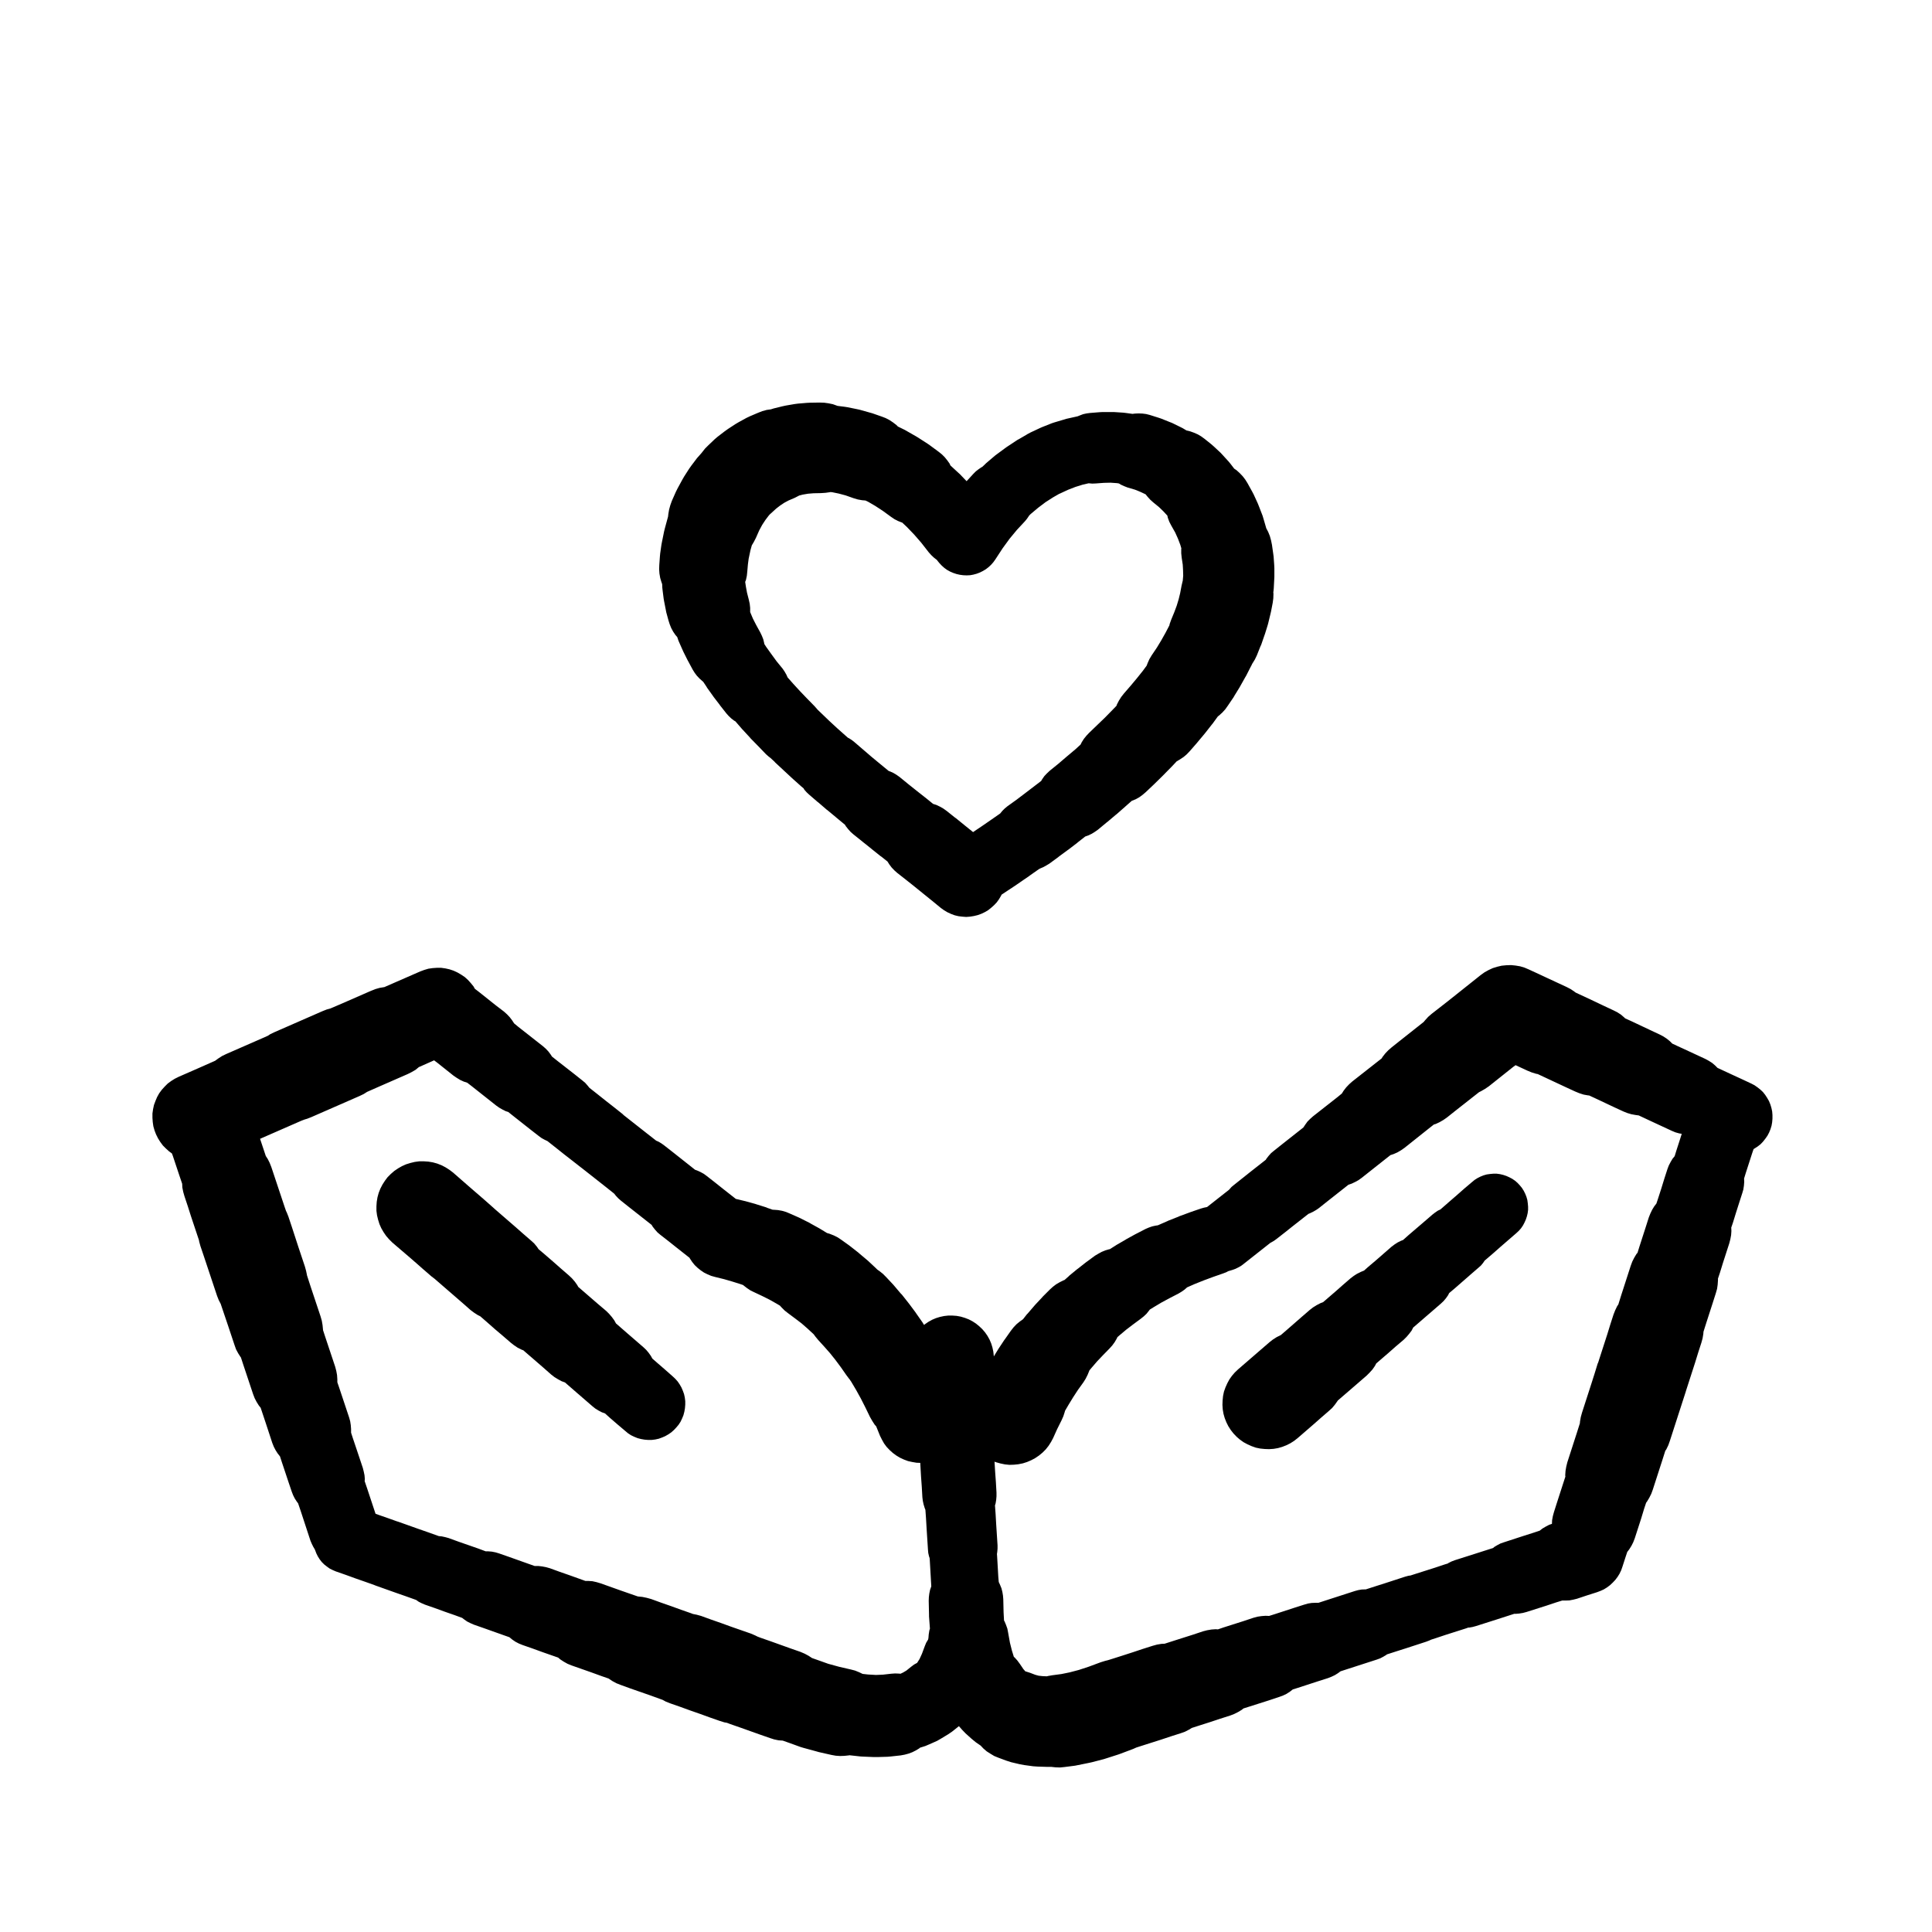
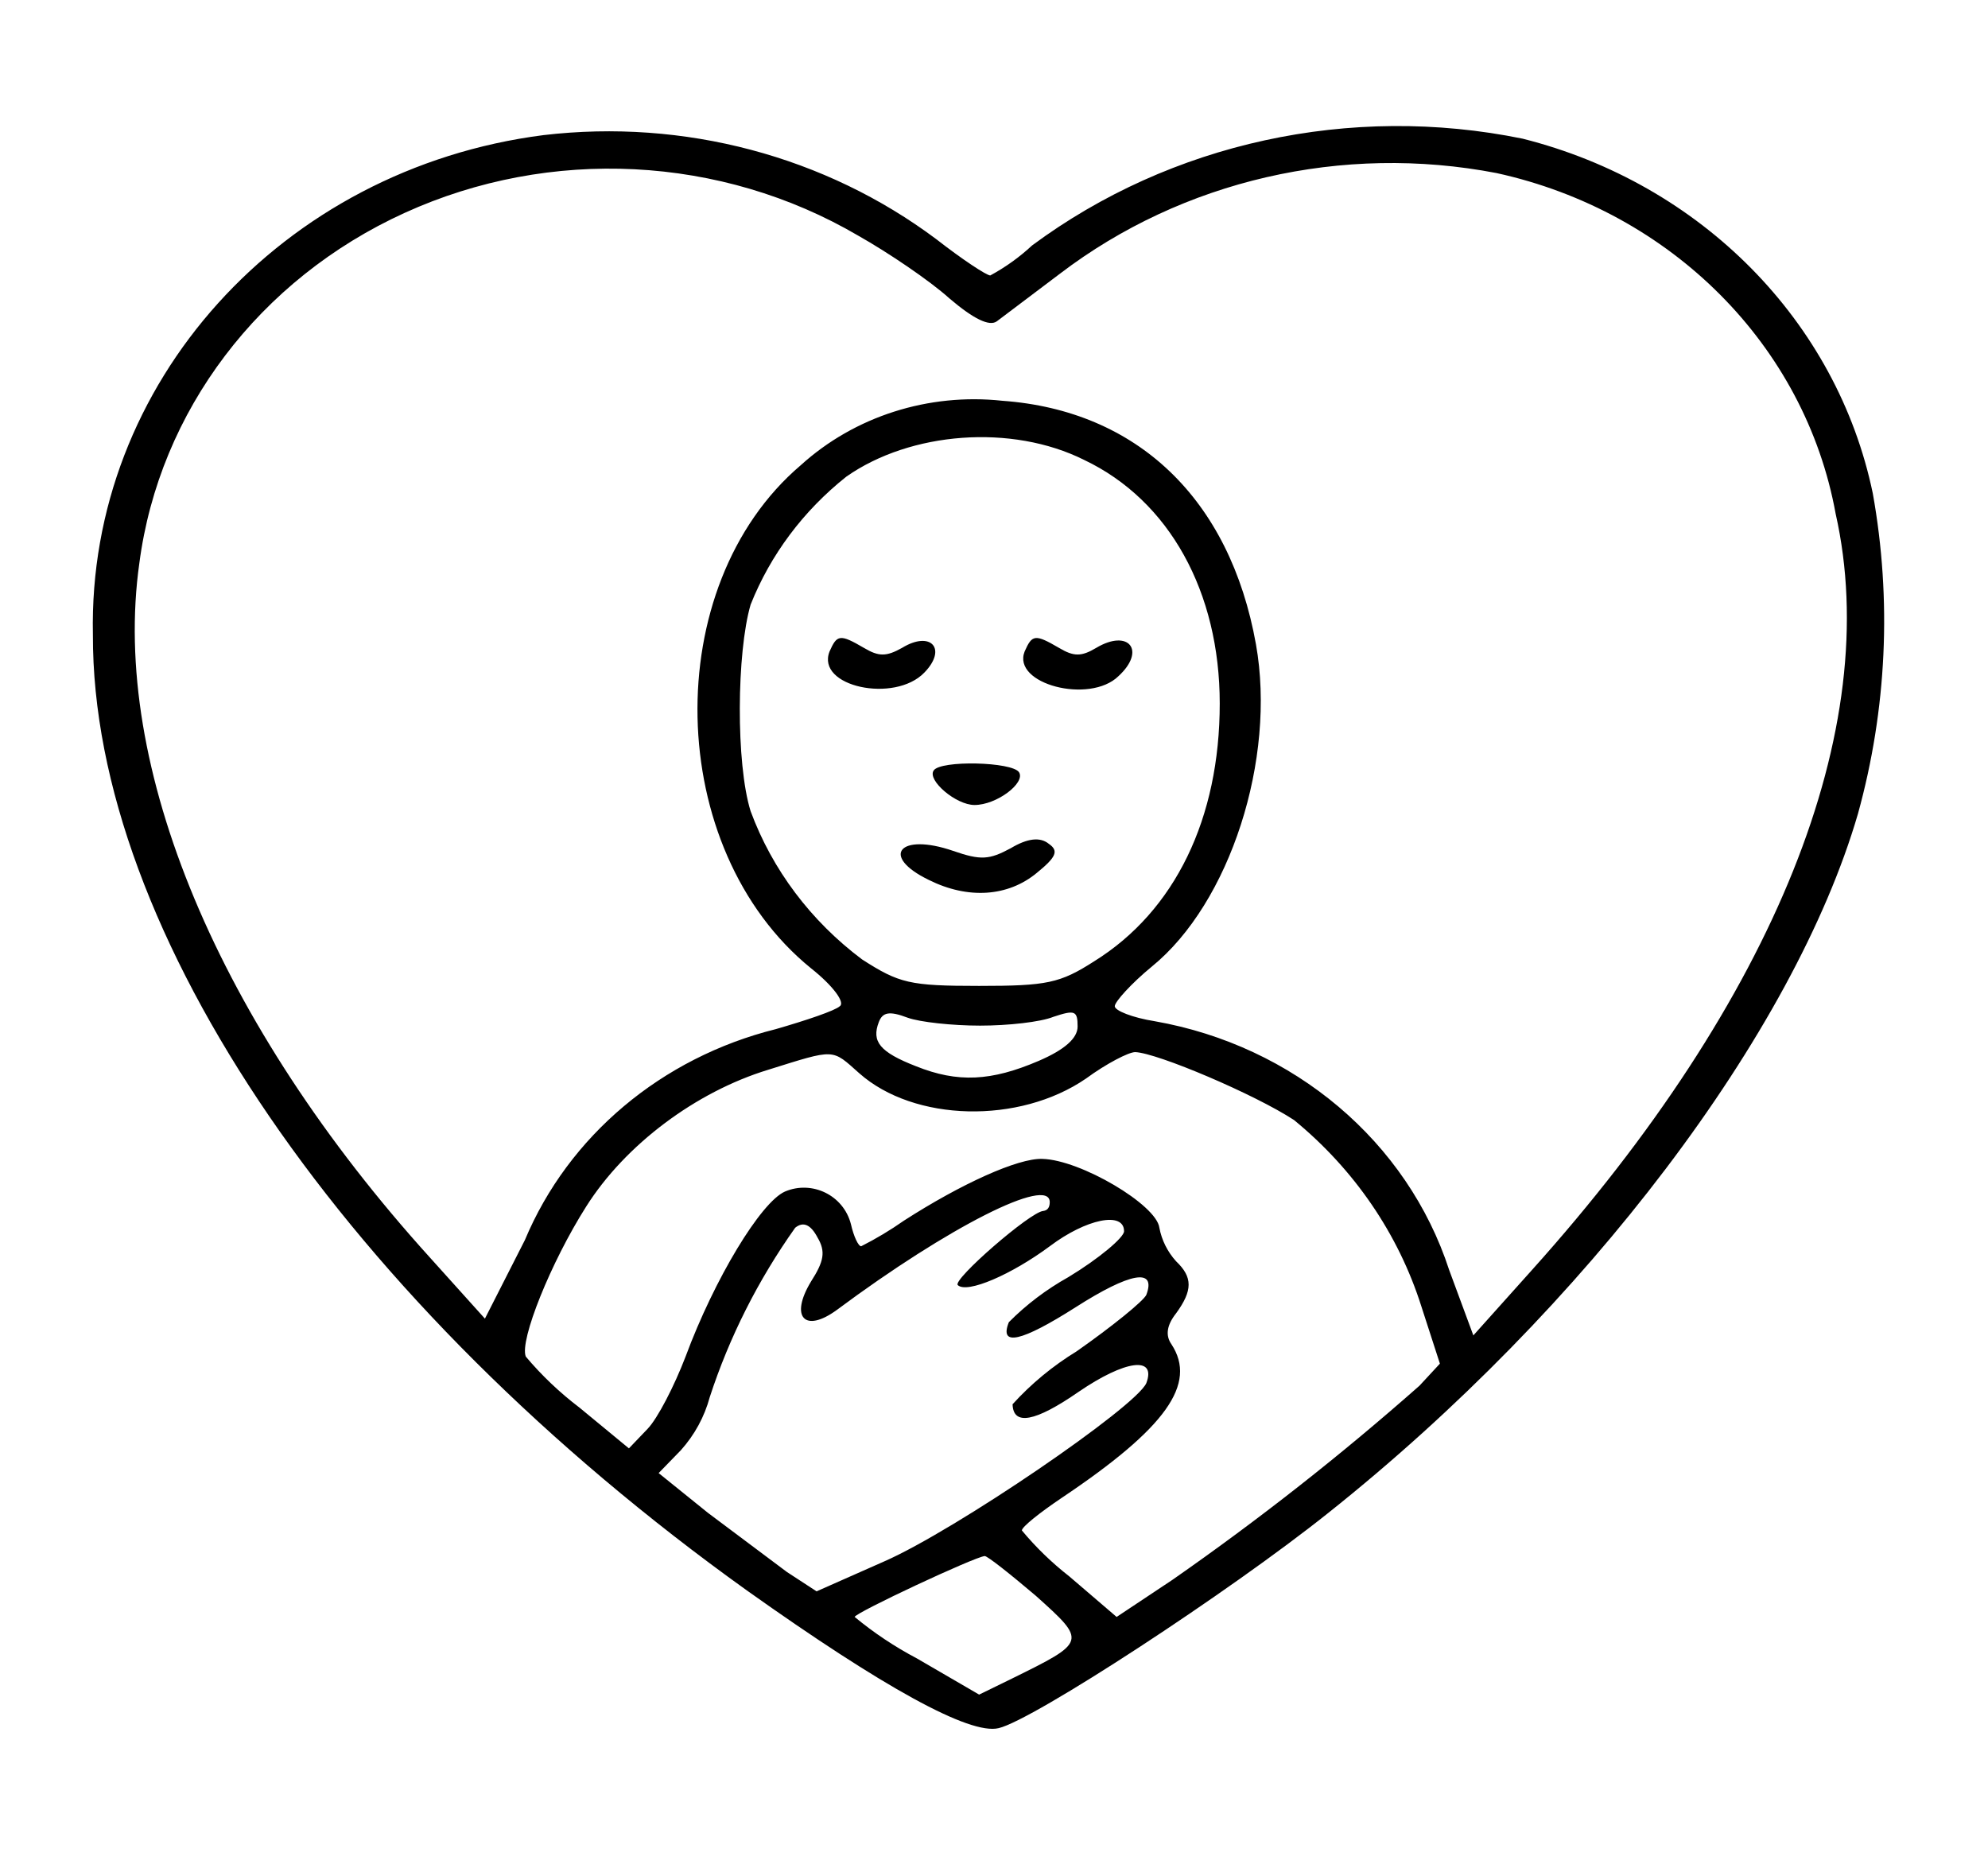
- <svg xmlns="http://www.w3.org/2000/svg" viewBox="0 0 128 128">
-   <path fill="#000" d="M65.84 89.82 L65.84 89.87 L66.11 89.43 L66.16 89.35 L66.53 88.79 L66.59 88.71 L66.97 88.17 L67.15 87.94 L67.35 87.73 L67.57 87.55 L67.78 87.40 L68.03 87.08 L68.09 87.02 L68.52 86.52 L68.58 86.45 L69.03 85.97 L69.09 85.90 L69.56 85.43 L69.76 85.25 L69.97 85.09 L70.21 84.95 L70.45 84.83 L70.53 84.80 L70.79 84.57 L70.85 84.51 L71.36 84.09 L71.43 84.04 L71.95 83.63 L72.02 83.58 L72.55 83.19 L72.77 83.06 L72.99 82.94 L73.23 82.84 L73.47 82.77 L73.53 82.76 L73.91 82.52 L73.97 82.48 L74.56 82.14 L74.62 82.10 L75.22 81.77 L75.28 81.74 L75.90 81.42 L76.11 81.33 L76.34 81.25 L76.57 81.20 L76.71 81.18 L76.71 81.18 L77.35 80.90 L77.41 80.87 L78.07 80.61 L78.13 80.58 L78.81 80.33 L78.86 80.31 L79.56 80.07 L79.77 80.01 L79.97 79.97 L81.42 78.83 L81.44 78.81 L81.59 78.64 L81.76 78.50 L82.30 78.07 L82.84 77.64 L83.86 76.84 L83.91 76.76 L84.05 76.58 L84.21 76.40 L84.39 76.25 L84.93 75.82 L86.02 74.96 L86.35 74.70 L86.47 74.52 L86.62 74.31 L86.80 74.13 L86.99 73.96 L88.62 72.68 L88.90 72.45 L89.02 72.26 L89.19 72.04 L89.38 71.84 L89.58 71.66 L91.21 70.38 L91.54 70.12 L91.60 70.02 L91.78 69.79 L91.98 69.58 L92.20 69.39 L92.74 68.96 L94.32 67.71 L94.42 67.59 L94.62 67.37 L94.85 67.17 L95.39 66.75 L95.94 66.32 L96.48 65.89 L97.46 65.11 L97.56 65.03 L98.10 64.60 L98.35 64.42 L98.62 64.27 L98.90 64.14 L99.19 64.05 L99.49 63.98 L99.80 63.95 L100.11 63.94 L100.41 63.97 L100.71 64.02 L101.01 64.11 L101.29 64.23 L101.92 64.52 L102.54 64.81 L103.79 65.39 L104.06 65.53 L104.31 65.70 L104.39 65.76 L105.63 66.34 L106.26 66.64 L106.88 66.93 L107.14 67.06 L107.39 67.22 L107.61 67.41 L107.67 67.47 L108.07 67.65 L109.32 68.24 L109.94 68.53 L110.19 68.66 L110.42 68.81 L110.63 68.98 L110.79 69.14 L111.11 69.29 L111.74 69.58 L112.99 70.16 L113.21 70.28 L113.43 70.42 L113.63 70.59 L113.79 70.75 L114.78 71.21 L115.41 71.50 L116.03 71.79 L116.24 71.90 L116.44 72.04 L116.63 72.19 L116.80 72.35 L116.95 72.54 L117.08 72.74 L117.20 72.95 L117.29 73.17 L117.36 73.40 L117.41 73.63 L117.43 73.87 L117.43 74.11 L117.41 74.35 L117.37 74.58 L117.30 74.81 L117.21 75.03 L117.10 75.24 L116.96 75.44 L116.81 75.63 L116.65 75.80 L116.46 75.95 L116.26 76.08 L116.18 76.13 L116.09 76.39 L115.88 77.04 L115.67 77.69 L115.55 78.08 L115.56 78.30 L115.54 78.55 L115.50 78.81 L115.43 79.05 L115.22 79.70 L115.01 80.36 L114.81 81.01 L114.70 81.33 L114.71 81.56 L114.69 81.83 L114.64 82.10 L114.57 82.37 L114.36 83.02 L114.15 83.67 L113.95 84.32 L113.82 84.71 L113.82 84.82 L113.80 85.11 L113.76 85.39 L113.68 85.67 L113.47 86.33 L113.26 86.98 L113.05 87.63 L112.86 88.23 L112.85 88.37 L112.80 88.67 L112.72 88.96 L112.51 89.61 L112.31 90.26 L112.10 90.91 L111.89 91.56 L111.70 92.15 L111.68 92.22 L111.47 92.87 L111.26 93.52 L111.05 94.17 L110.63 95.47 L110.53 95.75 L110.40 96.02 L110.33 96.12 L110.13 96.75 L109.92 97.40 L109.71 98.05 L109.50 98.70 L109.40 98.97 L109.27 99.23 L109.12 99.48 L109.06 99.56 L108.93 99.95 L108.73 100.61 L108.52 101.26 L108.31 101.91 L108.21 102.17 L108.09 102.41 L107.94 102.65 L107.81 102.82 L107.70 103.15 L107.49 103.80 L107.41 104.03 L107.30 104.26 L107.17 104.47 L107.02 104.67 L106.85 104.85 L106.67 105.02 L106.47 105.17 L106.26 105.30 L106.04 105.40 L105.80 105.49 L105.14 105.70 L104.48 105.92 L104.24 105.98 L103.98 106.03 L103.73 106.04 L103.50 106.04 L103.11 106.16 L102.45 106.38 L101.13 106.80 L100.90 106.86 L100.66 106.90 L100.43 106.92 L100.32 106.92 L99.11 107.31 L98.45 107.52 L97.79 107.73 L97.57 107.79 L97.35 107.83 L97.28 107.83 L97.11 107.89 L96.45 108.10 L95.79 108.31 L95.13 108.53 L94.82 108.63 L94.69 108.69 L94.48 108.77 L93.16 109.20 L92.50 109.41 L91.88 109.61 L91.85 109.64 L91.65 109.76 L91.44 109.87 L91.22 109.95 L89.24 110.59 L88.81 110.73 L88.65 110.85 L88.44 110.98 L88.21 111.09 L87.98 111.18 L87.32 111.39 L86.00 111.82 L85.65 111.93 L85.47 112.07 L85.24 112.22 L84.99 112.34 L84.74 112.43 L84.08 112.65 L83.42 112.86 L82.76 113.07 L82.38 113.19 L82.27 113.28 L82.02 113.43 L81.76 113.56 L81.50 113.66 L80.84 113.87 L80.18 114.09 L79.52 114.30 L78.96 114.48 L78.78 114.59 L78.51 114.73 L78.23 114.83 L77.57 115.04 L76.91 115.26 L76.25 115.47 L75.59 115.68 L75.28 115.78 L75.08 115.87 L74.23 116.19 L74.09 116.24 L73.28 116.50 L73.12 116.55 L72.35 116.75 L72.17 116.79 L71.43 116.94 L71.23 116.98 L70.53 117.07 L70.23 117.10 L69.93 117.09 L69.65 117.06 L69.63 117.06 L69.36 117.06 L68.74 117.04 L68.45 117.02 L67.86 116.94 L67.54 116.88 L66.99 116.75 L66.65 116.64 L66.14 116.45 L65.87 116.34 L65.62 116.19 L65.37 116.03 L65.15 115.84 L64.97 115.65 L64.65 115.43 L64.37 115.20 L63.97 114.84 L63.73 114.59 L63.53 114.36 L63.51 114.38 L63.07 114.73 L62.82 114.90 L62.34 115.19 L62.08 115.34 L61.56 115.57 L61.30 115.68 L60.95 115.79 L60.91 115.83 L60.68 115.97 L60.44 116.09 L60.20 116.18 L59.94 116.25 L59.67 116.30 L59.03 116.37 L58.80 116.39 L58.12 116.41 L57.91 116.41 L57.19 116.38 L57.01 116.37 L56.28 116.29 L56.23 116.30 L55.94 116.33 L55.66 116.34 L55.37 116.32 L55.09 116.27 L54.25 116.08 L54.11 116.04 L53.23 115.80 L53.03 115.74 L52.37 115.50 L51.86 115.32 L51.58 115.30 L51.29 115.24 L51.01 115.15 L50.35 114.92 L49.03 114.45 L48.37 114.22 L48.16 114.14 L47.99 114.11 L47.70 114.02 L47.04 113.79 L46.38 113.55 L45.72 113.32 L45.06 113.08 L44.40 112.85 L44.12 112.74 L43.90 112.62 L43.76 112.57 L43.10 112.33 L42.44 112.10 L41.78 111.87 L41.12 111.63 L40.84 111.52 L40.58 111.38 L40.34 111.22 L40.33 111.21 L39.84 111.04 L39.18 110.80 L37.87 110.34 L37.60 110.23 L37.35 110.09 L37.12 109.94 L36.98 109.82 L35.95 109.46 L35.29 109.22 L34.63 108.99 L34.38 108.89 L34.15 108.77 L33.93 108.62 L33.75 108.47 L33.38 108.34 L32.06 107.87 L31.40 107.64 L31.17 107.54 L30.95 107.43 L30.75 107.29 L30.62 107.19 L30.13 107.01 L29.47 106.78 L28.81 106.54 L28.15 106.31 L27.94 106.22 L27.74 106.12 L27.57 106.00 L26.87 105.75 L26.21 105.52 L24.89 105.05 L24.79 105.01 L24.23 104.81 L23.57 104.58 L22.91 104.34 L22.25 104.11 L22.04 104.02 L21.84 103.92 L21.66 103.79 L21.48 103.65 L21.32 103.49 L21.18 103.31 L21.06 103.12 L20.96 102.92 L20.88 102.71 L20.85 102.64 L20.76 102.49 L20.66 102.29 L20.57 102.08 L19.92 100.10 L19.75 99.60 L19.66 99.48 L19.53 99.28 L19.42 99.06 L19.33 98.83 L19.11 98.18 L18.67 96.86 L18.55 96.49 L18.40 96.30 L18.26 96.08 L18.14 95.85 L18.04 95.60 L17.61 94.29 L17.39 93.63 L17.27 93.27 L17.15 93.12 L17.00 92.88 L16.87 92.63 L16.77 92.37 L16.55 91.71 L16.33 91.05 L16.11 90.39 L15.96 89.93 L15.94 89.91 L15.78 89.66 L15.64 89.40 L15.54 89.12 L15.10 87.80 L14.88 87.15 L14.63 86.41 L14.63 86.40 L14.49 86.13 L14.38 85.85 L14.16 85.19 L13.94 84.53 L13.50 83.21 L13.28 82.56 L13.20 82.27 L13.18 82.16 L13.09 81.89 L12.87 81.23 L12.65 80.57 L12.44 79.91 L12.22 79.25 L12.14 78.97 L12.08 78.67 L12.07 78.43 L11.89 77.90 L11.67 77.24 L11.45 76.58 L11.39 76.42 L11.20 76.28 L10.99 76.09 L10.79 75.89 L10.62 75.66 L10.47 75.42 L10.34 75.16 L10.24 74.90 L10.16 74.62 L10.12 74.34 L10.10 74.06 L10.10 73.77 L10.14 73.49 L10.20 73.21 L10.30 72.94 L10.41 72.68 L10.55 72.43 L10.72 72.20 L10.91 71.99 L11.11 71.79 L11.34 71.62 L11.58 71.47 L11.84 71.34 L12.48 71.06 L13.12 70.78 L14.25 70.28 L14.47 70.12 L14.72 69.96 L14.99 69.83 L15.63 69.55 L16.27 69.27 L16.91 68.99 L17.55 68.71 L17.75 68.62 L17.90 68.52 L18.17 68.39 L21.37 66.99 L21.65 66.88 L21.90 66.81 L22.67 66.48 L23.31 66.20 L23.95 65.92 L24.59 65.64 L24.87 65.53 L25.15 65.45 L25.45 65.40 L25.46 65.40 L27.84 64.36 L28.11 64.26 L28.38 64.18 L28.66 64.14 L28.94 64.12 L29.23 64.12 L29.51 64.16 L29.78 64.22 L30.05 64.31 L30.31 64.43 L30.55 64.57 L30.79 64.73 L31.00 64.92 L31.19 65.13 L31.37 65.35 L31.46 65.51 L31.76 65.74 L32.30 66.17 L32.84 66.60 L33.39 67.02 L33.59 67.20 L33.77 67.39 L33.93 67.60 L34.06 67.80 L34.35 68.04 L35.98 69.32 L36.16 69.48 L36.33 69.66 L36.48 69.86 L36.57 70.00 L36.96 70.31 L38.05 71.16 L38.59 71.59 L38.77 71.74 L38.92 71.91 L39.05 72.07 L39.62 72.52 L40.16 72.95 L40.71 73.38 L41.25 73.81 L41.32 73.88 L42.87 75.10 L43.42 75.53 L43.47 75.57 L43.63 75.64 L43.83 75.76 L44.01 75.89 L44.56 76.32 L46.05 77.50 L46.19 77.55 L46.41 77.65 L46.63 77.77 L46.82 77.91 L47.37 78.34 L47.91 78.77 L48.75 79.43 L49.29 79.56 L49.38 79.58 L50.03 79.76 L50.12 79.79 L50.76 79.99 L50.85 80.03 L51.20 80.15 L51.26 80.15 L51.54 80.17 L51.82 80.22 L52.09 80.30 L52.35 80.41 L52.94 80.67 L53.04 80.72 L53.62 81.01 L53.72 81.07 L54.28 81.38 L54.38 81.44 L54.79 81.69 L54.96 81.74 L55.24 81.85 L55.50 81.98 L55.74 82.14 L56.27 82.52 L56.36 82.59 L56.87 82.99 L56.96 83.07 L57.46 83.49 L57.55 83.57 L58.03 84.02 L58.11 84.10 L58.16 84.14 L58.25 84.20 L58.49 84.39 L58.70 84.60 L59.16 85.09 L59.23 85.17 L59.67 85.69 L59.75 85.77 L60.17 86.30 L60.24 86.39 L60.65 86.94 L60.71 87.03 L61.11 87.60 L61.22 87.78 L61.27 87.74 L61.50 87.58 L61.75 87.44 L62.01 87.33 L62.27 87.25 L62.55 87.19 L62.82 87.16 L63.10 87.16 L63.38 87.18 L63.65 87.23 L63.92 87.31 L64.18 87.41 L64.43 87.54 L64.66 87.69 L64.88 87.87 L65.08 88.06 L65.26 88.27 L65.42 88.50 L65.56 88.75 L65.67 89.01 L65.75 89.27 L65.81 89.55 L65.84 89.82 ZM30.73 71.66 L30.49 71.55 L30.26 71.41 L30.04 71.26 L29.50 70.83 L28.96 70.40 L28.76 70.25 L27.77 70.69 L27.76 70.69 L27.53 70.88 L27.27 71.03 L27.01 71.16 L26.37 71.44 L25.73 71.72 L25.09 72.00 L24.32 72.34 L24.10 72.48 L23.83 72.61 L20.63 74.01 L20.35 74.12 L20.18 74.17 L19.97 74.25 L19.33 74.53 L18.69 74.81 L18.05 75.09 L17.41 75.37 L17.23 75.45 L17.43 76.05 L17.61 76.59 L17.74 76.79 L17.87 77.05 L17.98 77.33 L18.20 77.99 L18.42 78.65 L18.64 79.31 L18.86 79.97 L18.95 80.23 L19.00 80.33 L19.11 80.61 L19.33 81.27 L19.76 82.59 L19.98 83.25 L20.20 83.91 L20.28 84.20 L20.34 84.49 L20.34 84.50 L20.58 85.24 L20.80 85.90 L21.24 87.22 L21.32 87.50 L21.37 87.79 L21.40 88.09 L21.40 88.12 L21.55 88.58 L21.77 89.24 L21.99 89.90 L22.21 90.56 L22.28 90.83 L22.33 91.10 L22.35 91.39 L22.35 91.58 L22.47 91.93 L22.69 92.59 L23.13 93.91 L23.20 94.16 L23.24 94.42 L23.26 94.68 L23.26 94.92 L23.38 95.29 L23.82 96.60 L24.04 97.26 L24.10 97.50 L24.15 97.74 L24.17 97.98 L24.16 98.13 L24.33 98.63 L24.88 100.29 L25.07 100.36 L25.73 100.59 L26.29 100.79 L26.39 100.82 L27.71 101.29 L28.37 101.52 L29.07 101.77 L29.27 101.79 L29.50 101.84 L29.72 101.90 L30.38 102.14 L31.04 102.37 L31.70 102.60 L32.18 102.78 L32.35 102.78 L32.59 102.80 L32.84 102.85 L33.07 102.92 L33.73 103.15 L35.05 103.62 L35.42 103.75 L35.66 103.75 L35.92 103.78 L36.18 103.83 L36.43 103.90 L37.09 104.14 L37.75 104.37 L38.78 104.74 L38.96 104.74 L39.25 104.76 L39.52 104.82 L39.79 104.90 L41.11 105.37 L41.77 105.60 L42.26 105.77 L42.27 105.77 L42.56 105.80 L42.85 105.86 L43.14 105.94 L43.80 106.18 L44.46 106.41 L45.12 106.65 L45.78 106.88 L45.91 106.93 L46.16 106.98 L46.45 107.06 L47.11 107.30 L47.77 107.53 L48.43 107.77 L49.09 108.00 L49.75 108.23 L50.03 108.35 L50.19 108.43 L50.40 108.51 L51.06 108.74 L52.37 109.21 L53.03 109.44 L53.31 109.56 L53.57 109.70 L53.80 109.85 L54.31 110.03 L54.87 110.23 L55.60 110.43 L56.38 110.61 L56.65 110.68 L56.92 110.79 L57.15 110.90 L57.51 110.94 L58.04 110.97 L58.50 110.95 L59.03 110.89 L59.30 110.87 L59.56 110.88 L59.66 110.89 L59.83 110.81 L60.05 110.68 L60.36 110.43 L60.56 110.28 L60.76 110.17 L60.92 109.92 L61.08 109.57 L61.27 109.06 L61.36 108.84 L61.48 108.64 L61.49 108.62 L61.51 108.53 L61.53 108.29 L61.57 108.03 L61.61 107.90 L61.55 107.09 L61.55 106.98 L61.53 106.05 L61.54 105.81 L61.57 105.57 L61.62 105.33 L61.70 105.10 L61.70 105.09 L61.68 104.75 L61.64 104.05 L61.60 103.36 L61.59 103.23 L61.55 103.11 L61.50 102.89 L61.48 102.67 L61.39 101.27 L61.35 100.58 L61.31 100.03 L61.26 99.90 L61.19 99.67 L61.14 99.44 L61.11 99.20 L61.07 98.50 L61.02 97.81 L60.98 97.11 L60.97 96.92 L60.72 96.91 L60.43 96.86 L60.16 96.80 L59.89 96.70 L59.63 96.58 L59.38 96.43 L59.15 96.26 L58.94 96.07 L58.74 95.86 L58.57 95.63 L58.43 95.38 L58.30 95.12 L58.05 94.50 L57.95 94.39 L57.79 94.14 L57.64 93.88 L57.33 93.24 L57.03 92.65 L56.72 92.09 L56.40 91.55 L56.27 91.36 L56.25 91.34 L56.07 91.10 L55.70 90.57 L55.35 90.10 L54.99 89.65 L54.62 89.23 L54.21 88.78 L54.02 88.55 L53.91 88.40 L53.91 88.40 L53.51 88.03 L53.11 87.68 L52.69 87.36 L52.22 87.01 L51.99 86.83 L51.78 86.62 L51.67 86.50 L51.45 86.37 L50.99 86.11 L50.51 85.87 L49.98 85.62 L49.73 85.50 L49.49 85.34 L49.27 85.17 L49.24 85.14 L49.07 85.08 L48.53 84.91 L47.98 84.75 L47.37 84.60 L47.12 84.53 L46.88 84.43 L46.64 84.31 L46.42 84.16 L46.22 84.00 L46.03 83.82 L45.86 83.61 L45.72 83.40 L45.68 83.33 L44.83 82.66 L44.29 82.23 L43.75 81.81 L43.56 81.65 L43.40 81.47 L43.25 81.28 L43.17 81.15 L41.67 79.97 L41.13 79.54 L40.96 79.39 L40.80 79.22 L40.70 79.09 L40.64 79.04 L40.10 78.61 L38.55 77.39 L38.47 77.33 L37.92 76.90 L37.38 76.48 L36.84 76.05 L36.27 75.60 L36.08 75.51 L35.88 75.40 L35.69 75.26 L35.15 74.84 L34.06 73.98 L33.67 73.67 L33.51 73.62 L33.29 73.51 L33.08 73.39 L32.88 73.25 L31.25 71.96 L30.95 71.73 L30.73 71.66 ZM66.14 104.47 L66.17 104.81 L66.26 105.01 L66.35 105.23 L66.41 105.47 L66.45 105.71 L66.47 105.95 L66.49 106.82 L66.52 107.37 L66.55 107.41 L66.65 107.65 L66.74 107.90 L66.79 108.16 L66.91 108.83 L67.04 109.35 L67.17 109.77 L67.22 109.81 L67.40 110.01 L67.57 110.24 L67.80 110.58 L67.94 110.74 L67.94 110.74 L67.97 110.74 L68.25 110.83 L68.59 110.96 L68.81 111.02 L69.09 111.05 L69.36 111.06 L69.43 111.04 L69.72 110.99 L70.32 110.91 L70.86 110.80 L71.47 110.64 L72.14 110.42 L72.92 110.13 L73.21 110.04 L73.41 109.99 L73.73 109.89 L74.39 109.68 L75.04 109.47 L75.70 109.25 L76.36 109.04 L76.65 108.96 L76.95 108.91 L77.16 108.90 L77.72 108.72 L78.38 108.51 L79.04 108.30 L79.70 108.08 L79.97 108.01 L80.26 107.96 L80.54 107.94 L80.69 107.95 L81.07 107.82 L81.73 107.61 L82.39 107.40 L83.05 107.18 L83.31 107.11 L83.58 107.07 L83.85 107.05 L84.08 107.06 L84.43 106.95 L85.75 106.52 L86.41 106.31 L86.65 106.24 L86.90 106.20 L87.15 106.19 L87.35 106.19 L87.78 106.05 L89.76 105.41 L89.98 105.35 L90.21 105.31 L90.45 105.30 L90.49 105.30 L91.11 105.10 L91.77 104.89 L93.09 104.46 L93.31 104.40 L93.45 104.38 L93.76 104.28 L94.42 104.07 L95.08 103.86 L95.74 103.64 L95.91 103.59 L95.97 103.55 L96.17 103.45 L96.38 103.37 L97.04 103.16 L97.70 102.95 L98.92 102.56 L99.00 102.49 L99.20 102.37 L99.41 102.26 L99.64 102.18 L100.96 101.75 L101.62 101.54 L102.01 101.41 L102.19 101.27 L102.41 101.14 L102.64 101.02 L102.82 100.96 L102.83 100.72 L102.88 100.45 L102.95 100.19 L103.16 99.53 L103.37 98.88 L103.58 98.23 L103.71 97.83 L103.70 97.74 L103.72 97.45 L103.77 97.16 L103.84 96.88 L104.05 96.23 L104.26 95.58 L104.47 94.93 L104.67 94.30 L104.68 94.18 L104.73 93.89 L104.81 93.60 L105.23 92.30 L105.44 91.65 L105.65 90.99 L105.85 90.34 L105.88 90.28 L106.07 89.69 L106.28 89.04 L106.49 88.39 L106.69 87.74 L106.90 87.09 L107.01 86.81 L107.14 86.54 L107.22 86.42 L107.41 85.81 L107.62 85.16 L107.83 84.51 L108.04 83.86 L108.14 83.59 L108.27 83.33 L108.42 83.08 L108.49 83.00 L108.61 82.61 L108.82 81.96 L109.03 81.31 L109.24 80.65 L109.34 80.40 L109.46 80.15 L109.60 79.92 L109.74 79.74 L109.85 79.41 L110.06 78.76 L110.26 78.11 L110.47 77.46 L110.56 77.22 L110.68 76.99 L110.81 76.77 L110.95 76.60 L111.07 76.21 L111.28 75.56 L111.42 75.12 L111.25 75.09 L111.00 75.02 L110.76 74.92 L109.51 74.34 L108.89 74.05 L108.57 73.90 L108.35 73.87 L108.08 73.82 L107.81 73.74 L107.56 73.64 L106.93 73.35 L105.68 72.76 L105.29 72.58 L105.20 72.57 L104.92 72.52 L104.64 72.43 L104.37 72.32 L103.74 72.03 L103.12 71.74 L101.88 71.16 L101.77 71.14 L101.48 71.05 L101.21 70.94 L100.41 70.57 L100.26 70.68 L99.72 71.11 L99.18 71.54 L98.64 71.97 L98.39 72.14 L98.13 72.29 L97.99 72.36 L96.40 73.61 L95.86 74.04 L95.63 74.20 L95.37 74.35 L95.11 74.47 L95.00 74.50 L94.67 74.76 L93.05 76.05 L92.82 76.21 L92.58 76.35 L92.33 76.46 L92.12 76.53 L91.84 76.75 L90.21 78.04 L90.00 78.19 L89.78 78.31 L89.55 78.42 L89.34 78.49 L89.01 78.75 L87.92 79.61 L87.38 80.04 L87.19 80.17 L86.98 80.29 L86.77 80.39 L86.69 80.42 L85.67 81.22 L85.13 81.65 L84.58 82.08 L84.40 82.21 L84.21 82.32 L84.18 82.33 L82.38 83.75 L82.22 83.87 L82.04 83.97 L81.86 84.06 L81.67 84.13 L81.37 84.22 L81.24 84.29 L81.03 84.37 L80.37 84.60 L79.75 84.83 L79.15 85.07 L78.65 85.29 L78.48 85.44 L78.28 85.58 L78.08 85.70 L77.50 86.00 L76.96 86.29 L76.44 86.60 L76.18 86.76 L76.12 86.84 L75.96 87.04 L75.78 87.21 L75.58 87.37 L75.08 87.74 L74.62 88.09 L74.18 88.46 L74.03 88.59 L73.99 88.68 L73.85 88.92 L73.69 89.14 L73.51 89.34 L73.08 89.78 L72.69 90.19 L72.32 90.62 L72.17 90.80 L72.17 90.81 L72.06 91.08 L71.93 91.34 L71.78 91.58 L71.42 92.08 L71.10 92.57 L70.80 93.06 L70.56 93.47 L70.54 93.55 L70.45 93.83 L70.33 94.10 L70.04 94.68 L69.77 95.28 L69.63 95.54 L69.47 95.79 L69.28 96.03 L69.07 96.24 L68.84 96.43 L68.59 96.60 L68.33 96.74 L68.05 96.86 L67.77 96.95 L67.47 97.01 L67.18 97.04 L66.88 97.05 L66.58 97.02 L66.29 96.96 L66.00 96.88 L65.89 96.84 L65.93 97.50 L65.98 98.19 L66.02 98.89 L66.02 99.13 L66.00 99.37 L65.96 99.61 L65.92 99.74 L65.96 100.29 L66.00 100.99 L66.09 102.38 L66.09 102.60 L66.07 102.83 L66.05 102.96 L66.06 103.08 L66.10 103.77 L66.14 104.47 Z" />
-   <path fill="#000" d="M31.56 79.03 L32.08 79.48 L32.59 79.93 L32.79 80.11 L33.62 80.83 L34.14 81.28 L34.65 81.73 L35.17 82.18 L35.39 82.38 L35.58 82.61 L35.68 82.76 L36.14 83.15 L36.66 83.60 L37.17 84.05 L37.69 84.50 L37.90 84.70 L38.09 84.92 L38.25 85.15 L38.31 85.26 L38.61 85.52 L39.65 86.42 L40.17 86.86 L40.36 87.05 L40.54 87.26 L40.70 87.48 L40.81 87.68 L41.59 88.36 L42.62 89.25 L42.81 89.43 L42.97 89.62 L43.12 89.83 L43.22 90.01 L43.54 90.29 L44.06 90.74 L44.57 91.19 L44.74 91.35 L44.90 91.53 L45.03 91.72 L45.15 91.93 L45.24 92.14 L45.32 92.36 L45.37 92.59 L45.40 92.83 L45.40 93.06 L45.38 93.30 L45.34 93.53 L45.28 93.76 L45.19 93.98 L45.09 94.19 L44.96 94.39 L44.81 94.57 L44.65 94.74 L44.47 94.90 L44.28 95.03 L44.07 95.15 L43.86 95.24 L43.64 95.32 L43.41 95.37 L43.17 95.40 L42.94 95.40 L42.70 95.38 L42.47 95.34 L42.24 95.28 L42.02 95.19 L41.81 95.09 L41.61 94.96 L41.43 94.81 L40.91 94.37 L40.39 93.92 L40.08 93.64 L39.88 93.57 L39.65 93.45 L39.44 93.32 L39.24 93.16 L38.20 92.26 L37.43 91.59 L37.21 91.51 L36.97 91.38 L36.74 91.24 L36.52 91.07 L36.01 90.62 L34.97 89.72 L34.67 89.46 L34.56 89.42 L34.30 89.29 L34.06 89.13 L33.83 88.95 L33.31 88.50 L32.79 88.06 L32.28 87.61 L31.82 87.21 L31.66 87.13 L31.41 86.97 L31.17 86.79 L30.66 86.34 L30.14 85.89 L29.62 85.44 L28.79 84.72 L28.58 84.56 L28.06 84.11 L27.55 83.66 L27.03 83.21 L25.99 82.32 L25.78 82.11 L25.58 81.88 L25.41 81.63 L25.26 81.37 L25.14 81.10 L25.05 80.81 L24.98 80.52 L24.94 80.22 L24.94 79.92 L24.96 79.62 L25.01 79.32 L25.09 79.03 L25.20 78.75 L25.34 78.48 L25.50 78.23 L25.68 77.99 L25.89 77.78 L26.12 77.58 L26.37 77.41 L26.63 77.26 L26.90 77.14 L27.19 77.05 L27.48 76.98 L27.78 76.94 L28.08 76.94 L28.38 76.96 L28.68 77.01 L28.97 77.09 L29.25 77.20 L29.52 77.34 L29.77 77.50 L30.01 77.68 L31.04 78.58 L31.56 79.03 Z" />
-   <path fill="#000" d="M63.59 31.41 L64.04 31.88 L64.49 31.39 L64.65 31.23 L64.83 31.09 L65.02 30.96 L65.08 30.93 L65.23 30.79 L65.33 30.69 L65.93 30.18 L66.05 30.09 L66.66 29.64 L66.78 29.56 L67.40 29.15 L67.53 29.08 L68.01 28.80 L68.09 28.75 L68.28 28.65 L68.92 28.35 L69.06 28.29 L69.69 28.04 L69.84 27.99 L70.48 27.80 L70.64 27.75 L71.27 27.61 L71.40 27.58 L71.55 27.52 L71.76 27.44 L71.99 27.39 L72.22 27.36 L72.84 27.31 L73.02 27.30 L73.63 27.30 L73.81 27.30 L74.42 27.34 L74.59 27.36 L75.03 27.42 L75.20 27.40 L75.44 27.39 L75.69 27.40 L75.93 27.43 L76.17 27.49 L76.74 27.67 L76.92 27.73 L77.47 27.95 L77.65 28.02 L78.18 28.28 L78.36 28.37 L78.61 28.52 L78.86 28.58 L79.11 28.67 L79.36 28.78 L79.58 28.91 L79.80 29.07 L80.26 29.44 L80.42 29.58 L80.86 29.99 L81.00 30.14 L81.41 30.59 L81.54 30.75 L81.77 31.05 L81.92 31.15 L82.13 31.34 L82.33 31.55 L82.50 31.77 L82.65 32.01 L82.96 32.57 L83.06 32.76 L83.33 33.35 L83.41 33.55 L83.65 34.17 L83.71 34.37 L83.90 35.02 L83.91 35.03 L84.02 35.24 L84.13 35.51 L84.21 35.80 L84.27 36.09 L84.35 36.65 L84.38 36.87 L84.42 37.43 L84.43 37.64 L84.43 38.21 L84.42 38.41 L84.39 38.98 L84.37 39.18 L84.36 39.23 L84.37 39.34 L84.36 39.64 L84.32 39.94 L84.21 40.51 L84.17 40.68 L84.03 41.26 L83.99 41.41 L83.81 41.99 L83.76 42.13 L83.56 42.71 L83.50 42.84 L83.27 43.42 L83.14 43.69 L82.98 43.95 L82.96 43.98 L82.91 44.09 L82.85 44.20 L82.56 44.77 L82.50 44.87 L82.18 45.44 L82.13 45.53 L81.78 46.10 L81.73 46.19 L81.35 46.75 L81.18 46.99 L80.98 47.21 L80.76 47.41 L80.69 47.46 L80.34 47.94 L80.29 48.00 L79.85 48.56 L79.81 48.61 L79.35 49.16 L79.31 49.21 L78.83 49.76 L78.63 49.97 L78.42 50.15 L78.18 50.31 L77.96 50.44 L77.61 50.81 L77.58 50.84 L77.05 51.38 L77.02 51.41 L76.48 51.94 L76.45 51.97 L75.90 52.49 L75.70 52.66 L75.48 52.82 L75.25 52.95 L75.00 53.05 L74.98 53.06 L74.57 53.42 L74.55 53.44 L73.97 53.95 L73.94 53.97 L73.36 54.46 L73.33 54.48 L72.74 54.97 L72.54 55.11 L72.33 55.24 L72.10 55.35 L71.90 55.42 L71.39 55.82 L71.37 55.84 L70.77 56.30 L70.75 56.31 L70.14 56.76 L70.12 56.78 L69.52 57.22 L69.32 57.34 L69.12 57.45 L68.91 57.54 L68.89 57.55 L68.84 57.58 L68.82 57.59 L68.22 58.01 L68.20 58.03 L67.60 58.44 L67.59 58.45 L67.00 58.85 L66.98 58.86 L66.39 59.25 L66.36 59.27 L66.32 59.35 L66.19 59.57 L66.04 59.78 L65.86 59.97 L65.67 60.14 L65.47 60.30 L65.25 60.43 L65.02 60.54 L64.77 60.63 L64.52 60.69 L64.27 60.73 L64.01 60.75 L63.75 60.73 L63.50 60.70 L63.25 60.64 L63.01 60.55 L62.77 60.44 L62.55 60.31 L62.34 60.16 L61.78 59.70 L61.21 59.24 L60.63 58.77 L60.04 58.30 L59.44 57.83 L59.25 57.66 L59.07 57.47 L58.92 57.27 L58.80 57.08 L58.36 56.73 L58.35 56.73 L57.75 56.25 L57.74 56.24 L57.14 55.76 L57.13 55.75 L56.53 55.27 L56.35 55.11 L56.19 54.93 L56.04 54.74 L55.98 54.64 L55.40 54.16 L55.39 54.15 L54.80 53.66 L54.78 53.65 L54.20 53.15 L54.18 53.14 L53.60 52.64 L53.44 52.49 L53.29 52.32 L53.24 52.23 L53.06 52.08 L53.04 52.06 L52.48 51.56 L52.46 51.54 L51.91 51.03 L51.89 51.01 L51.35 50.51 L51.33 50.48 L51.05 50.22 L50.92 50.12 L50.75 49.97 L50.25 49.45 L50.22 49.42 L49.72 48.91 L49.69 48.87 L49.22 48.36 L49.18 48.32 L48.73 47.80 L48.72 47.79 L48.63 47.74 L48.45 47.60 L48.28 47.44 L48.12 47.26 L47.71 46.74 L47.67 46.68 L47.27 46.16 L47.23 46.10 L46.85 45.57 L46.81 45.50 L46.59 45.17 L46.53 45.12 L46.35 44.96 L46.17 44.77 L46.02 44.57 L45.89 44.36 L45.60 43.82 L45.55 43.73 L45.28 43.19 L45.23 43.08 L44.99 42.54 L44.94 42.42 L44.87 42.21 L44.75 42.07 L44.60 41.85 L44.47 41.61 L44.37 41.36 L44.29 41.11 L44.14 40.56 L44.11 40.40 L44.00 39.84 L43.97 39.67 L43.90 39.12 L43.88 38.94 L43.87 38.70 L43.82 38.56 L43.74 38.29 L43.69 38.00 L43.67 37.72 L43.68 37.43 L43.72 36.87 L43.74 36.66 L43.82 36.10 L43.85 35.94 L44.00 35.20 L44.05 35.00 L44.24 34.30 L44.26 34.23 L44.28 34.05 L44.33 33.76 L44.41 33.47 L44.51 33.19 L44.78 32.58 L44.89 32.36 L45.20 31.79 L45.32 31.58 L45.66 31.05 L45.81 30.84 L46.18 30.35 L46.35 30.16 L46.49 30.00 L46.52 29.96 L46.71 29.72 L46.92 29.51 L47.35 29.10 L47.55 28.93 L48.02 28.57 L48.23 28.42 L48.72 28.10 L48.94 27.97 L49.45 27.69 L49.68 27.58 L50.22 27.35 L50.50 27.24 L50.79 27.16 L51.07 27.12 L51.26 27.06 L51.83 26.92 L52.06 26.87 L52.64 26.77 L52.87 26.74 L53.47 26.69 L53.69 26.68 L54.30 26.67 L54.60 26.68 L54.89 26.72 L55.18 26.78 L55.46 26.88 L55.48 26.89 L55.96 26.95 L56.15 26.98 L56.79 27.11 L56.97 27.15 L57.61 27.33 L57.79 27.38 L58.42 27.60 L58.68 27.70 L58.93 27.83 L59.17 27.99 L59.39 28.16 L59.49 28.26 L59.94 28.48 L60.08 28.56 L60.71 28.92 L60.84 29.00 L61.46 29.40 L61.59 29.49 L62.20 29.94 L62.41 30.11 L62.59 30.29 L62.76 30.50 L62.91 30.71 L62.97 30.84 L63.49 31.32 L63.59 31.41 ZM55.02 32.60 L54.98 32.61 L54.69 32.65 L54.39 32.67 L53.90 32.68 L53.53 32.71 L53.18 32.77 L52.95 32.83 L52.93 32.84 L52.66 32.98 L52.24 33.16 L51.96 33.31 L51.69 33.49 L51.43 33.69 L51.09 34.00 L50.99 34.09 L50.93 34.16 L50.71 34.45 L50.50 34.77 L50.30 35.14 L50.08 35.64 L49.94 35.91 L49.81 36.13 L49.72 36.45 L49.60 37.02 L49.55 37.40 L49.51 37.86 L49.48 38.15 L49.42 38.43 L49.37 38.55 L49.42 38.88 L49.49 39.26 L49.61 39.73 L49.67 40.00 L49.70 40.27 L49.70 40.54 L49.70 40.55 L49.88 40.98 L50.10 41.41 L50.37 41.90 L50.48 42.13 L50.57 42.36 L50.63 42.61 L50.64 42.67 L50.77 42.87 L51.10 43.33 L51.45 43.81 L51.85 44.30 L51.98 44.49 L52.10 44.70 L52.18 44.88 L52.56 45.31 L53.01 45.80 L53.47 46.28 L53.96 46.78 L54.11 46.95 L54.17 47.02 L54.43 47.27 L54.94 47.76 L55.47 48.25 L56.01 48.73 L56.18 48.88 L56.23 48.90 L56.42 49.02 L56.60 49.16 L57.17 49.65 L57.74 50.14 L58.32 50.62 L58.88 51.08 L58.97 51.11 L59.19 51.21 L59.39 51.33 L59.59 51.47 L60.19 51.96 L60.78 52.43 L61.39 52.91 L61.82 53.26 L62.04 53.33 L62.27 53.44 L62.50 53.57 L62.71 53.72 L63.30 54.19 L63.31 54.19 L63.90 54.67 L63.90 54.67 L64.47 55.13 L64.48 55.12 L65.06 54.73 L65.64 54.33 L66.23 53.92 L66.27 53.89 L66.40 53.73 L66.56 53.57 L66.74 53.42 L67.34 52.99 L67.92 52.55 L68.51 52.10 L68.98 51.74 L69.05 51.62 L69.19 51.42 L69.36 51.24 L69.54 51.07 L70.12 50.60 L70.68 50.12 L71.24 49.65 L71.59 49.33 L71.67 49.17 L71.81 48.95 L71.98 48.74 L72.16 48.55 L72.69 48.04 L73.20 47.55 L73.69 47.05 L73.97 46.76 L74.00 46.67 L74.13 46.42 L74.28 46.18 L74.46 45.95 L74.91 45.43 L75.32 44.94 L75.72 44.44 L75.97 44.10 L76.03 43.94 L76.15 43.67 L76.30 43.42 L76.65 42.90 L76.94 42.42 L77.21 41.94 L77.45 41.48 L77.48 41.42 L77.49 41.35 L77.59 41.07 L77.80 40.56 L77.96 40.13 L78.09 39.70 L78.19 39.29 L78.28 38.81 L78.35 38.51 L78.36 38.48 L78.39 38.14 L78.38 37.77 L78.36 37.41 L78.29 36.95 L78.26 36.66 L78.26 36.36 L78.27 36.34 L78.20 36.10 L78.04 35.68 L77.86 35.28 L77.60 34.82 L77.47 34.57 L77.37 34.30 L77.34 34.16 L77.33 34.15 L77.06 33.86 L76.78 33.59 L76.40 33.28 L76.20 33.10 L76.02 32.90 L75.90 32.75 L75.56 32.59 L75.19 32.44 L74.71 32.30 L74.48 32.21 L74.26 32.11 L74.13 32.03 L74.01 32.01 L73.58 31.98 L73.14 31.99 L72.60 32.03 L72.37 32.04 L72.14 32.02 L72.12 32.02 L71.73 32.11 L71.25 32.26 L70.76 32.45 L70.20 32.71 L70.17 32.72 L69.77 32.95 L69.27 33.27 L68.78 33.64 L68.28 34.06 L68.18 34.16 L68.17 34.18 L68.04 34.37 L67.90 34.54 L67.37 35.11 L66.89 35.69 L66.43 36.32 L65.94 37.07 L65.81 37.25 L65.66 37.42 L65.50 37.57 L65.32 37.71 L65.12 37.83 L64.92 37.93 L64.71 38.01 L64.49 38.07 L64.27 38.11 L64.04 38.12 L63.81 38.11 L63.59 38.08 L63.37 38.03 L63.16 37.96 L62.95 37.87 L62.75 37.76 L62.57 37.63 L62.40 37.48 L62.24 37.31 L62.10 37.14 L62.08 37.10 L62.06 37.09 L61.87 36.94 L61.69 36.77 L61.53 36.59 L61.03 35.95 L60.56 35.41 L60.08 34.91 L59.77 34.62 L59.73 34.61 L59.48 34.51 L59.25 34.39 L59.03 34.24 L58.48 33.84 L57.99 33.52 L57.51 33.24 L57.34 33.16 L57.11 33.14 L56.83 33.09 L56.56 33.01 L56.02 32.82 L55.57 32.70 L55.13 32.61 L55.02 32.60 Z" />
-   <path fill="#000" d="M81.19 91.92 L81.31 91.65 L81.45 91.39 L81.62 91.15 L81.81 90.93 L82.03 90.72 L83.06 89.83 L83.58 89.38 L84.10 88.93 L84.33 88.75 L84.58 88.59 L84.84 88.46 L84.86 88.45 L85.22 88.14 L86.25 87.24 L86.77 86.79 L86.99 86.62 L87.23 86.47 L87.48 86.34 L87.66 86.27 L88.45 85.59 L88.96 85.14 L89.48 84.69 L89.69 84.53 L89.91 84.39 L90.15 84.27 L90.37 84.18 L90.64 83.94 L91.16 83.50 L92.19 82.60 L92.39 82.45 L92.59 82.32 L92.81 82.21 L92.96 82.15 L93.33 81.82 L94.37 80.93 L94.89 80.48 L95.07 80.34 L95.26 80.21 L95.43 80.13 L95.98 79.65 L96.50 79.20 L97.01 78.75 L97.53 78.31 L97.70 78.17 L97.89 78.05 L98.09 77.95 L98.29 77.87 L98.50 77.81 L98.72 77.78 L98.94 77.76 L99.16 77.76 L99.38 77.79 L99.59 77.84 L99.80 77.91 L100.00 78.00 L100.19 78.10 L100.38 78.23 L100.54 78.37 L100.69 78.53 L100.83 78.70 L100.95 78.89 L101.05 79.09 L101.13 79.29 L101.19 79.50 L101.22 79.72 L101.24 79.94 L101.24 80.16 L101.21 80.38 L101.16 80.59 L101.09 80.80 L101.00 81.00 L100.90 81.19 L100.77 81.38 L100.63 81.54 L100.47 81.69 L99.95 82.14 L99.43 82.59 L98.92 83.04 L98.36 83.52 L98.26 83.67 L98.11 83.85 L97.94 84.00 L97.42 84.45 L96.39 85.35 L96.01 85.67 L95.94 85.81 L95.80 86.01 L95.64 86.20 L95.46 86.37 L94.43 87.26 L93.91 87.71 L93.63 87.95 L93.52 88.16 L93.36 88.37 L93.19 88.57 L93.00 88.76 L92.48 89.20 L91.97 89.65 L91.18 90.33 L91.09 90.50 L90.93 90.73 L90.74 90.94 L90.54 91.14 L90.02 91.59 L88.99 92.48 L88.63 92.79 L88.62 92.81 L88.45 93.05 L88.26 93.28 L88.04 93.48 L87.52 93.93 L87.01 94.38 L85.97 95.28 L85.74 95.46 L85.49 95.62 L85.23 95.75 L84.95 95.86 L84.67 95.94 L84.38 95.99 L84.08 96.01 L83.79 96.00 L83.49 95.97 L83.20 95.91 L82.92 95.81 L82.65 95.69 L82.39 95.55 L82.15 95.38 L81.93 95.19 L81.72 94.97 L81.54 94.74 L81.38 94.49 L81.25 94.23 L81.14 93.95 L81.06 93.67 L81.01 93.38 L80.99 93.08 L81.00 92.79 L81.03 92.49 L81.09 92.20 L81.19 91.92 Z" />
+ <svg xmlns="http://www.w3.org/2000/svg" viewBox="0 0 214 201">
+   <path d="M58.5,11.1A56,56 0,0 0,10 67.7c-0.1,33.7 27.3,75.8 70.4,108.3 14.7,11 24,16.4 27.1,15.6 3.7,-0.9 24.8,-15.4 35.5,-24.4 27.7,-23.2 50.1,-54.3 57,-79.2a86,86 0,0 0,1.6 -36.3,52 52,0 0,0 -37.7,-40.2 64,64 0,0 0,-52.8 12.1,22 22,0 0,1 -4.5,3.4c-0.4,0 -3,-1.8 -5.8,-4.1a57,57 0,0 0,-42.3 -11.8m102.6,4.3A48,48 0,0 1,197.6 54c5.2,24.3 -6.5,55 -32.7,85.7l-6.3,7.4 -2.6,-7.4a41,41 0,0 0,-31.7 -28.2c-2.4,-0.4 -4.3,-1.2 -4.3,-1.7s1.8,-2.6 4,-4.5c8.4,-7.2 13.4,-23.5 11.2,-36.5 -2.8,-16.5 -12.8,-26.5 -27.3,-27.6a27,27 0,0 0,-21.7 7.3c-15.3,13.7 -14.7,43.5 1.1,57 2.4,2 3.7,3.9 3.1,4.3 -0.5,0.5 -3.6,1.6 -6.9,2.6a40,40 0,0 0,-27 23.9l-4.3,8.9 -5.9,-6.9C23.5,111.8 11.9,82.6 15,59.6a51,51 0,0 1,77.4 -37.1c3.2,1.9 7.7,5.1 9.8,7.1q3.9,3.5 5.1,2.6l6.8,-5.4a57,57 0,0 1,47 -11.4m-44.4,32.5c9.2,4.6 14.6,15 14.6,27.6 0,13 -4.8,23.5 -13.5,29.2 -3.7,2.5 -5.1,2.8 -12.4,2.8 -7.5,0 -8.6,-0.3 -12.6,-3a37,37 0,0 1,-12 -16.8c-1.6,-5.4 -1.5,-18 0,-23.4a35,35 0,0 1,10.3 -14.5c6.9,-5.1 17.8,-6 25.6,-1.9M105.5,112c3,0 6.5,-0.4 7.9,-1 2.3,-0.8 2.6,-0.7 2.6,1.1q0,2 -4.2,3.9c-5.1,2.3 -8.7,2.5 -13.2,0.6 -3.9,-1.6 -4.8,-2.8 -4,-5 0.4,-1.1 1.1,-1.3 3.1,-0.5 1.3,0.5 4.8,0.9 7.8,0.9m-13,5.4c5.9,5.5 17.2,5.8 24.4,0.6 2.2,-1.7 4.6,-3 5.3,-3 2.4,0.1 12.9,4.8 17.1,7.7a45,45 0,0 1,13.7 21.1l2,6.5 -2.2,2.5a297,297 0,0 1,-26.6 22l-6,4.2 -5.1,-4.6a34,34 0,0 1,-5.1 -5.2c0,-0.4 1.9,-2 4.3,-3.7 11.2,-7.9 14.6,-12.9 11.8,-17.4q-1,-1.5 0.5,-3.5c1.8,-2.6 1.8,-4.1 0,-5.9a8,8 0,0 1,-1.8 -3.8c-0.3,-2.6 -8.5,-7.7 -12.6,-7.8 -2.6,-0.1 -8.7,2.8 -14.9,7a37,37 0,0 1,-4.6 2.9c-0.3,0 -0.8,-1.1 -1.1,-2.5 -0.8,-3.3 -4.2,-5 -7.1,-3.7 -2.6,1.2 -7.6,9.9 -10.7,18.7 -1.2,3.3 -3,7 -4.1,8.2l-2,2.2 -5.3,-4.6a37,37 0,0 1,-5.8 -5.8c-0.7,-1.8 2.7,-10.7 6.5,-17 4.2,-7 11.8,-13 19.6,-15.5 7.3,-2.4 6.8,-2.4 9.8,0.4M113,132q0,0.9 -0.7,1c-1.4,0.1 -9.8,7.8 -9.2,8.4 1,1 5.8,-1.2 9.9,-4.4 3.9,-3.1 8,-4 8,-1.7 0,0.7 -2.7,3.1 -6,5.2a29,29 0,0 0,-6.4 5.1q-1.6,4.2 7.2,-1.7c5.8,-3.9 8.7,-4.5 7.6,-1.4 -0.3,0.7 -3.7,3.6 -7.5,6.4a32,32 0,0 0,-6.9 6q0.1,3.7 7.1,-1.4c5,-3.6 8.4,-4.1 7.3,-1 -1.1,2.7 -20.6,16.7 -28.2,20.2l-7.3,3.4 -3.2,-2.2 -8.5,-6.7 -5.3,-4.5 2.4,-2.6a15,15 0,0 0,3.1 -6,73 73,0 0,1 9.2,-19.2q1.3,-1.1 2.4,1.1c0.9,1.6 0.7,2.7 -0.7,5 -2.3,4 -0.7,5.9 2.8,3.2 12,-9.4 22.9,-15.2 22.9,-12.2m-1.5,44.6c5.5,5.2 5.5,5.2 -2.6,9.4l-3.5,1.8 -6.7,-4.1A39,39 0,0 1,92 179c0.1,-0.5 12.9,-6.8 14,-6.9 0.3,0 2.7,2 5.5,4.5" transform="matrix(1 0 0 0.95 0 4)" fill="#000000" fill-opacity="1" />
+   <path d="M89.3,69.6c-1.5,4 7,5.9 10.2,2.4 2.5,-2.7 0.7,-4.8 -2.4,-2.8 -1.7,1 -2.5,1 -4.1,0 -2.6,-1.6 -2.9,-1.5 -3.7,0.4m21,0c-1.4,3.7 7,6 10.1,2.8 3,-2.9 1.1,-5.4 -2.4,-3.2 -1.6,1 -2.4,1 -4,0 -2.6,-1.6 -2.9,-1.5 -3.7,0.4m-9.8,13.5c-0.7,1.1 2.4,3.9 4.4,3.9 2.4,0 5.5,-2.5 4.8,-3.7s-8.5,-1.4 -9.2,-0.2m8.3,8.8c-2.3,1.3 -3.2,1.4 -6.2,0.3 -5.8,-2.1 -7.9,0.6 -2.6,3.3 4.2,2.2 8.5,1.9 11.6,-0.8 2.1,-1.8 2.4,-2.5 1.3,-3.3q-1.4,-1.2 -4.1,0.5" transform="matrix(1 0 0 0.95 0 4)" fill="#000000" fill-opacity="1" />
</svg>
